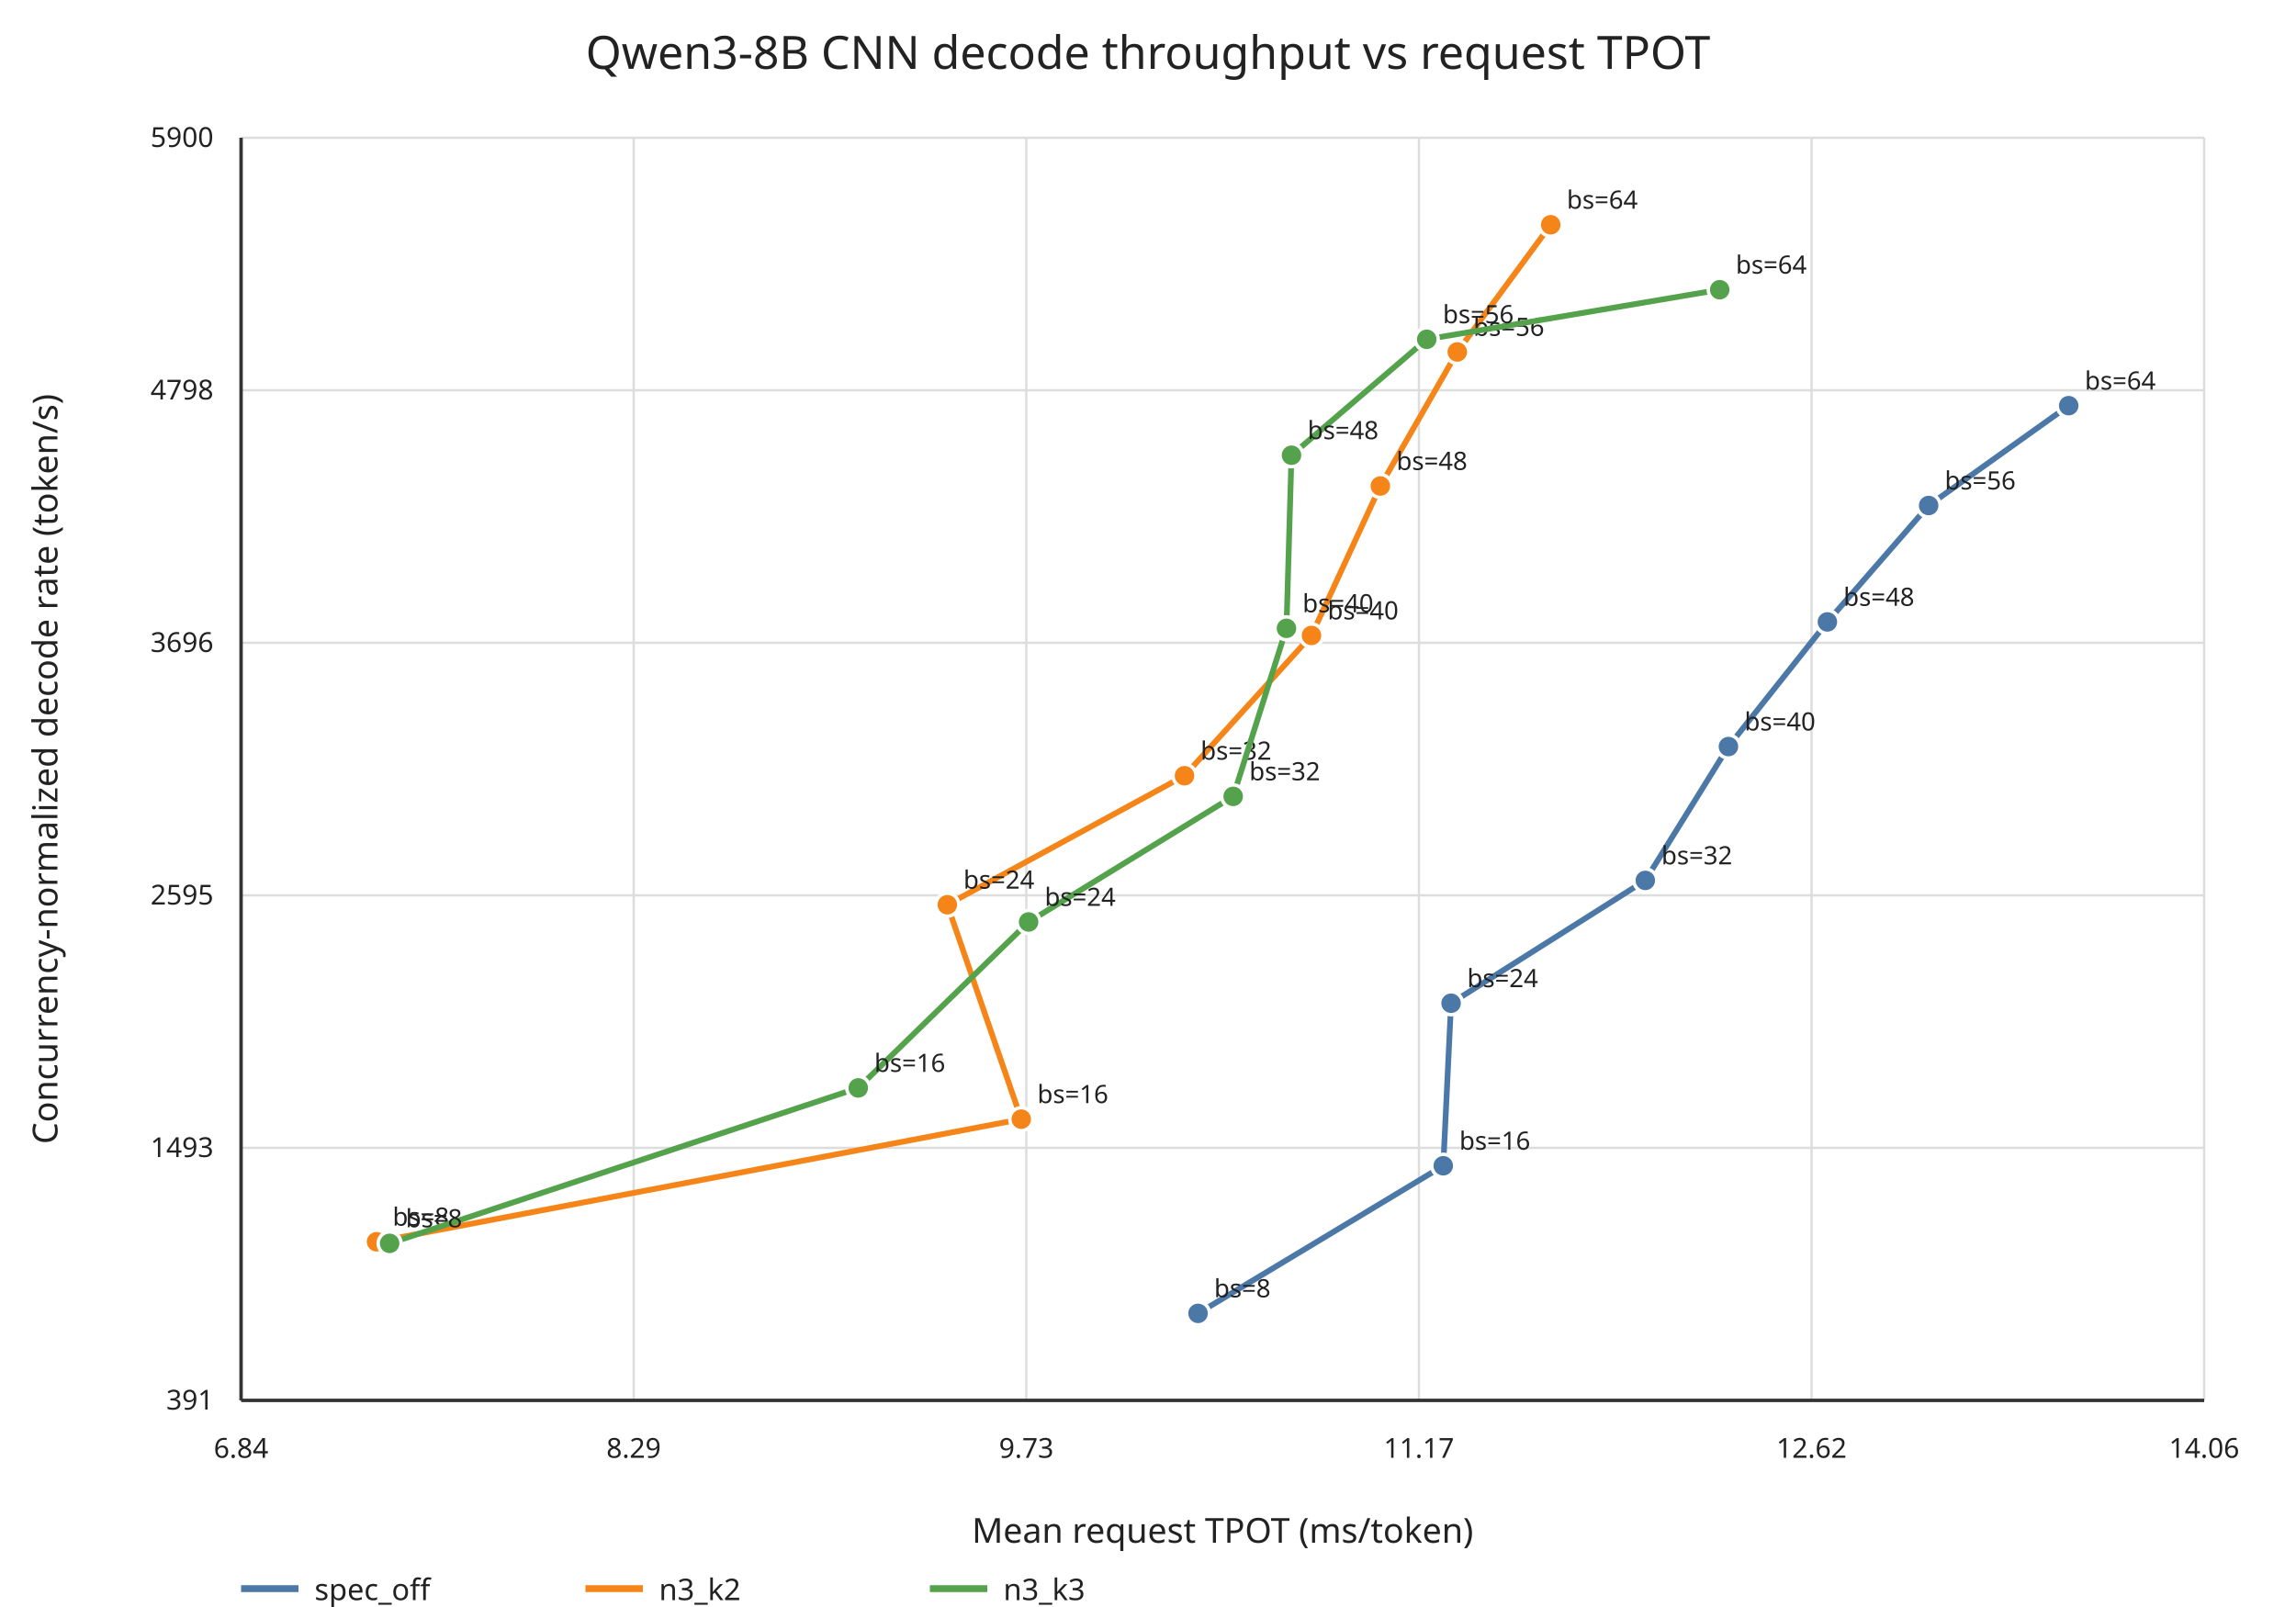
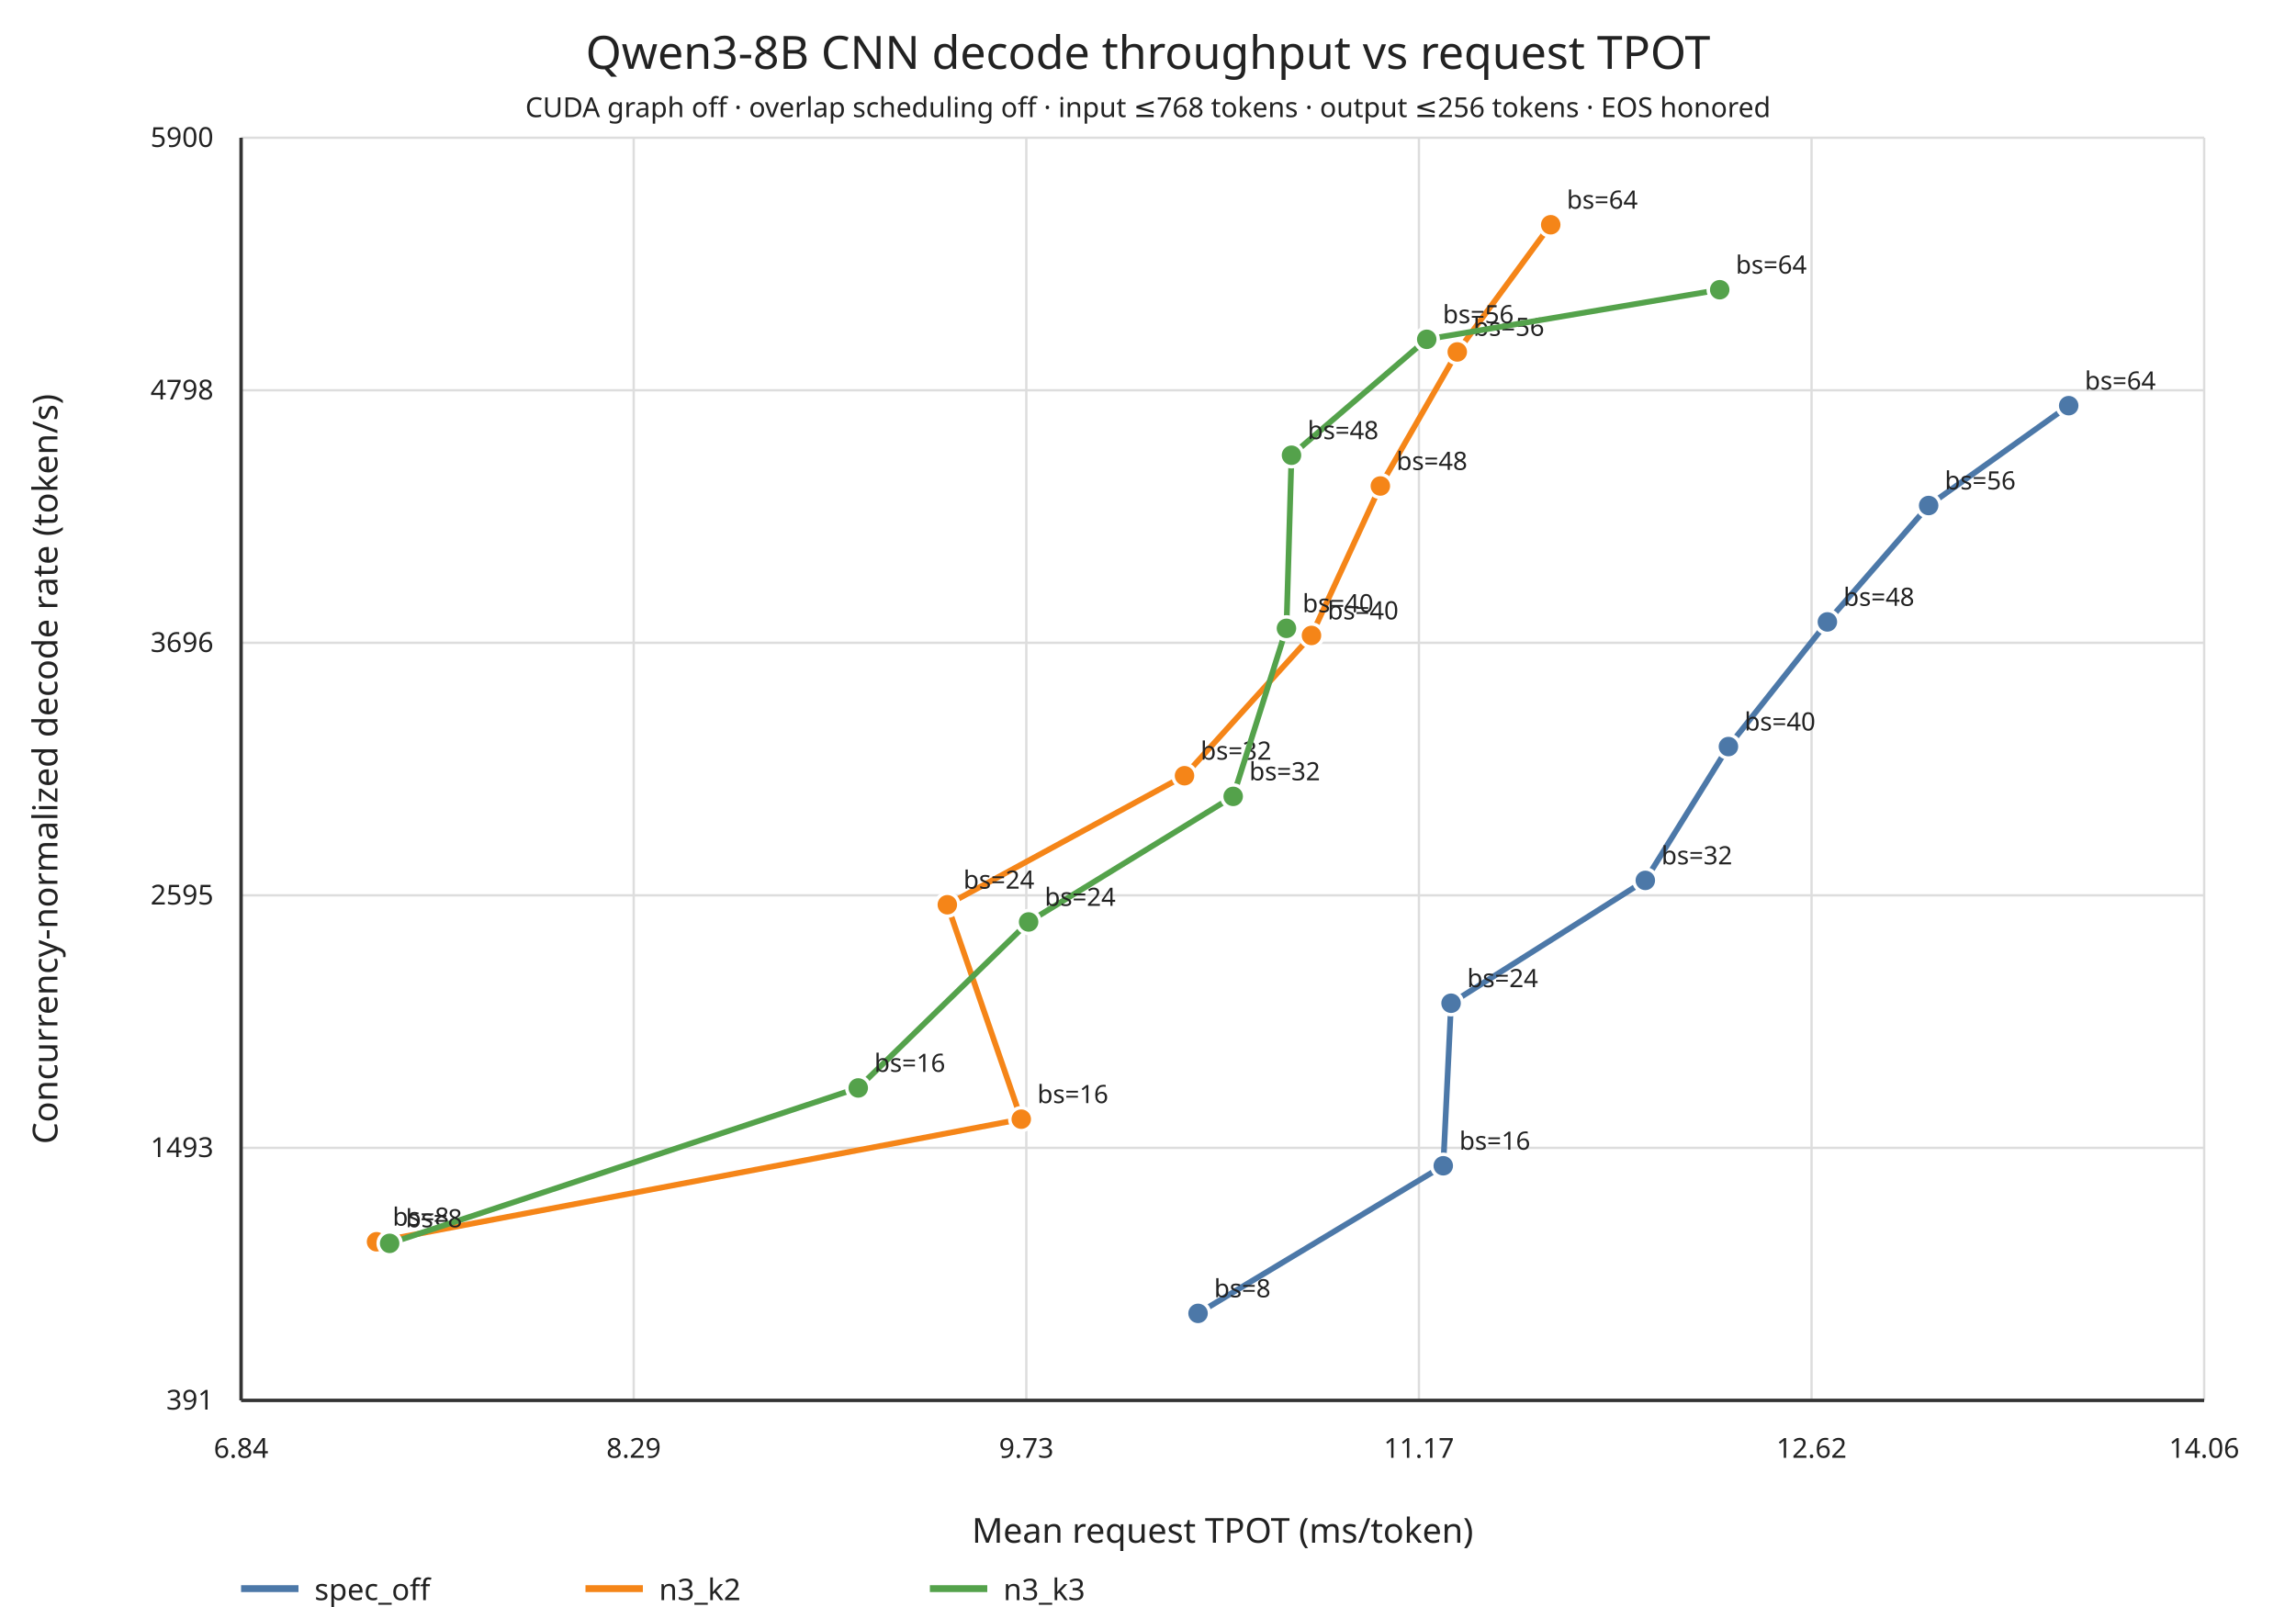
<svg xmlns="http://www.w3.org/2000/svg" width="1000" height="700" viewBox="0 0 1000 700">
  <rect width="100%" height="100%" fill="white" />
  <style>text{font-family:system-ui,sans-serif;fill:#222}.axis{stroke:#333;stroke-width:1.5}.grid{stroke:#ddd;stroke-width:1}.series{fill:none;stroke-width:2.5}.point{stroke:white;stroke-width:1.5}</style>
  <text x="500" y="30" text-anchor="middle" font-size="20">Qwen3-8B CNN decode throughput vs request TPOT</text>
+   <text x="500" y="51" text-anchor="middle" font-size="12" fill="#555">CUDA graph off · overlap scheduling off · input ≤768 tokens · output ≤256 tokens · EOS honored</text>
  <line class="grid" x1="105.0" y1="60" x2="105.0" y2="610" />
  <text x="105.0" y="635" text-anchor="middle" font-size="12">6.84</text>
  <line class="grid" x1="105" y1="610.0" x2="960" y2="610.0" />
  <text x="93" y="614.0" text-anchor="end" font-size="12">391</text>
  <line class="grid" x1="276.0" y1="60" x2="276.0" y2="610" />
  <text x="276.0" y="635" text-anchor="middle" font-size="12">8.29</text>
  <line class="grid" x1="105" y1="500.0" x2="960" y2="500.0" />
  <text x="93" y="504.0" text-anchor="end" font-size="12">1493</text>
  <line class="grid" x1="447.0" y1="60" x2="447.0" y2="610" />
  <text x="447.0" y="635" text-anchor="middle" font-size="12">9.73</text>
  <line class="grid" x1="105" y1="390.0" x2="960" y2="390.0" />
  <text x="93" y="394.0" text-anchor="end" font-size="12">2595</text>
  <line class="grid" x1="618.0" y1="60" x2="618.0" y2="610" />
  <text x="618.0" y="635" text-anchor="middle" font-size="12">11.17</text>
  <line class="grid" x1="105" y1="280.0" x2="960" y2="280.0" />
  <text x="93" y="284.0" text-anchor="end" font-size="12">3696</text>
  <line class="grid" x1="789.0" y1="60" x2="789.0" y2="610" />
  <text x="789.0" y="635" text-anchor="middle" font-size="12">12.62</text>
  <line class="grid" x1="105" y1="170.0" x2="960" y2="170.0" />
  <text x="93" y="174.0" text-anchor="end" font-size="12">4798</text>
  <line class="grid" x1="960.0" y1="60" x2="960.0" y2="610" />
  <text x="960.0" y="635" text-anchor="middle" font-size="12">14.06</text>
  <line class="grid" x1="105" y1="60.0" x2="960" y2="60.0" />
  <text x="93" y="64.0" text-anchor="end" font-size="12">5900</text>
  <line class="axis" x1="105" y1="610" x2="960" y2="610" />
  <line class="axis" x1="105" y1="60" x2="105" y2="610" />
  <text x="532.5" y="672" text-anchor="middle" font-size="15">Mean request TPOT (ms/token)</text>
  <text x="25" y="335.0" text-anchor="middle" font-size="15" transform="rotate(-90 25 335.0)">Concurrency-normalized decode rate (token/s)</text>
  <polyline class="series" stroke="#4c78a8" points="521.8,572.1 628.6,507.8 632.0,437.0 716.6,383.5 752.8,325.2 795.9,270.9 840.0,220.2 901.0,176.7" />
  <circle class="point" cx="521.8" cy="572.1" r="5" fill="#4c78a8" />
  <text x="528.8" y="565.1" font-size="11">bs=8</text>
  <circle class="point" cx="628.6" cy="507.8" r="5" fill="#4c78a8" />
  <text x="635.6" y="500.8" font-size="11">bs=16</text>
  <circle class="point" cx="632.0" cy="437.0" r="5" fill="#4c78a8" />
  <text x="639.0" y="430.0" font-size="11">bs=24</text>
  <circle class="point" cx="716.6" cy="383.5" r="5" fill="#4c78a8" />
  <text x="723.6" y="376.5" font-size="11">bs=32</text>
  <circle class="point" cx="752.8" cy="325.2" r="5" fill="#4c78a8" />
  <text x="759.8" y="318.2" font-size="11">bs=40</text>
  <circle class="point" cx="795.9" cy="270.9" r="5" fill="#4c78a8" />
  <text x="802.9" y="263.9" font-size="11">bs=48</text>
  <circle class="point" cx="840.0" cy="220.2" r="5" fill="#4c78a8" />
  <text x="847.0" y="213.2" font-size="11">bs=56</text>
  <circle class="point" cx="901.0" cy="176.7" r="5" fill="#4c78a8" />
  <text x="908.0" y="169.7" font-size="11">bs=64</text>
  <line x1="105" y1="692" x2="130" y2="692" stroke="#4c78a8" stroke-width="3" />
  <text x="137" y="697" font-size="13">spec_off</text>
  <polyline class="series" stroke="#f58518" points="164.0,540.9 444.8,487.5 412.6,394.1 515.9,337.9 571.2,276.8 601.2,211.7 634.7,153.3 675.4,97.9" />
  <circle class="point" cx="164.0" cy="540.9" r="5" fill="#f58518" />
  <text x="171.0" y="533.9" font-size="11">bs=8</text>
  <circle class="point" cx="444.8" cy="487.5" r="5" fill="#f58518" />
  <text x="451.8" y="480.5" font-size="11">bs=16</text>
  <circle class="point" cx="412.6" cy="394.1" r="5" fill="#f58518" />
  <text x="419.6" y="387.1" font-size="11">bs=24</text>
  <circle class="point" cx="515.9" cy="337.9" r="5" fill="#f58518" />
  <text x="522.9" y="330.9" font-size="11">bs=32</text>
  <circle class="point" cx="571.2" cy="276.8" r="5" fill="#f58518" />
  <text x="578.2" y="269.8" font-size="11">bs=40</text>
  <circle class="point" cx="601.2" cy="211.7" r="5" fill="#f58518" />
  <text x="608.2" y="204.7" font-size="11">bs=48</text>
  <circle class="point" cx="634.7" cy="153.3" r="5" fill="#f58518" />
  <text x="641.7" y="146.3" font-size="11">bs=56</text>
  <circle class="point" cx="675.4" cy="97.9" r="5" fill="#f58518" />
  <text x="682.4" y="90.9" font-size="11">bs=64</text>
  <line x1="255" y1="692" x2="280" y2="692" stroke="#f58518" stroke-width="3" />
  <text x="287" y="697" font-size="13">n3_k2</text>
  <polyline class="series" stroke="#54a24b" points="169.7,541.6 373.8,473.9 448.0,401.6 537.1,346.9 560.3,273.7 562.5,198.3 621.4,147.8 749.0,126.2" />
  <circle class="point" cx="169.7" cy="541.6" r="5" fill="#54a24b" />
  <text x="176.7" y="534.6" font-size="11">bs=8</text>
  <circle class="point" cx="373.8" cy="473.9" r="5" fill="#54a24b" />
  <text x="380.8" y="466.9" font-size="11">bs=16</text>
  <circle class="point" cx="448.0" cy="401.6" r="5" fill="#54a24b" />
  <text x="455.0" y="394.6" font-size="11">bs=24</text>
  <circle class="point" cx="537.1" cy="346.9" r="5" fill="#54a24b" />
  <text x="544.1" y="339.9" font-size="11">bs=32</text>
  <circle class="point" cx="560.3" cy="273.7" r="5" fill="#54a24b" />
  <text x="567.3" y="266.7" font-size="11">bs=40</text>
  <circle class="point" cx="562.5" cy="198.3" r="5" fill="#54a24b" />
  <text x="569.5" y="191.3" font-size="11">bs=48</text>
  <circle class="point" cx="621.4" cy="147.8" r="5" fill="#54a24b" />
  <text x="628.4" y="140.8" font-size="11">bs=56</text>
  <circle class="point" cx="749.0" cy="126.2" r="5" fill="#54a24b" />
  <text x="756.0" y="119.2" font-size="11">bs=64</text>
  <line x1="405" y1="692" x2="430" y2="692" stroke="#54a24b" stroke-width="3" />
  <text x="437" y="697" font-size="13">n3_k3</text>
</svg>
